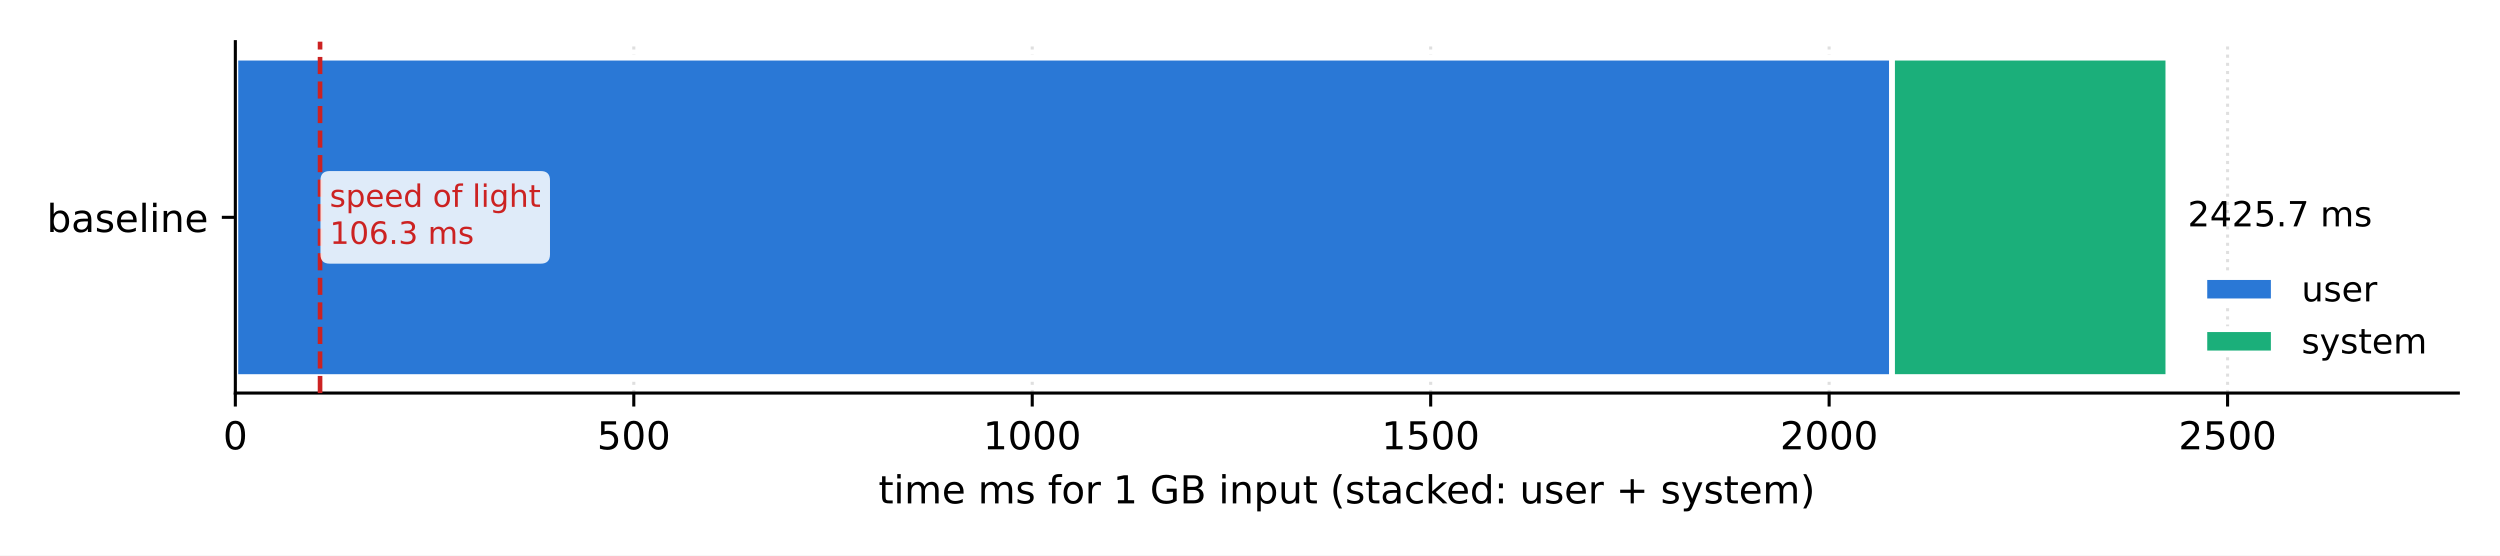
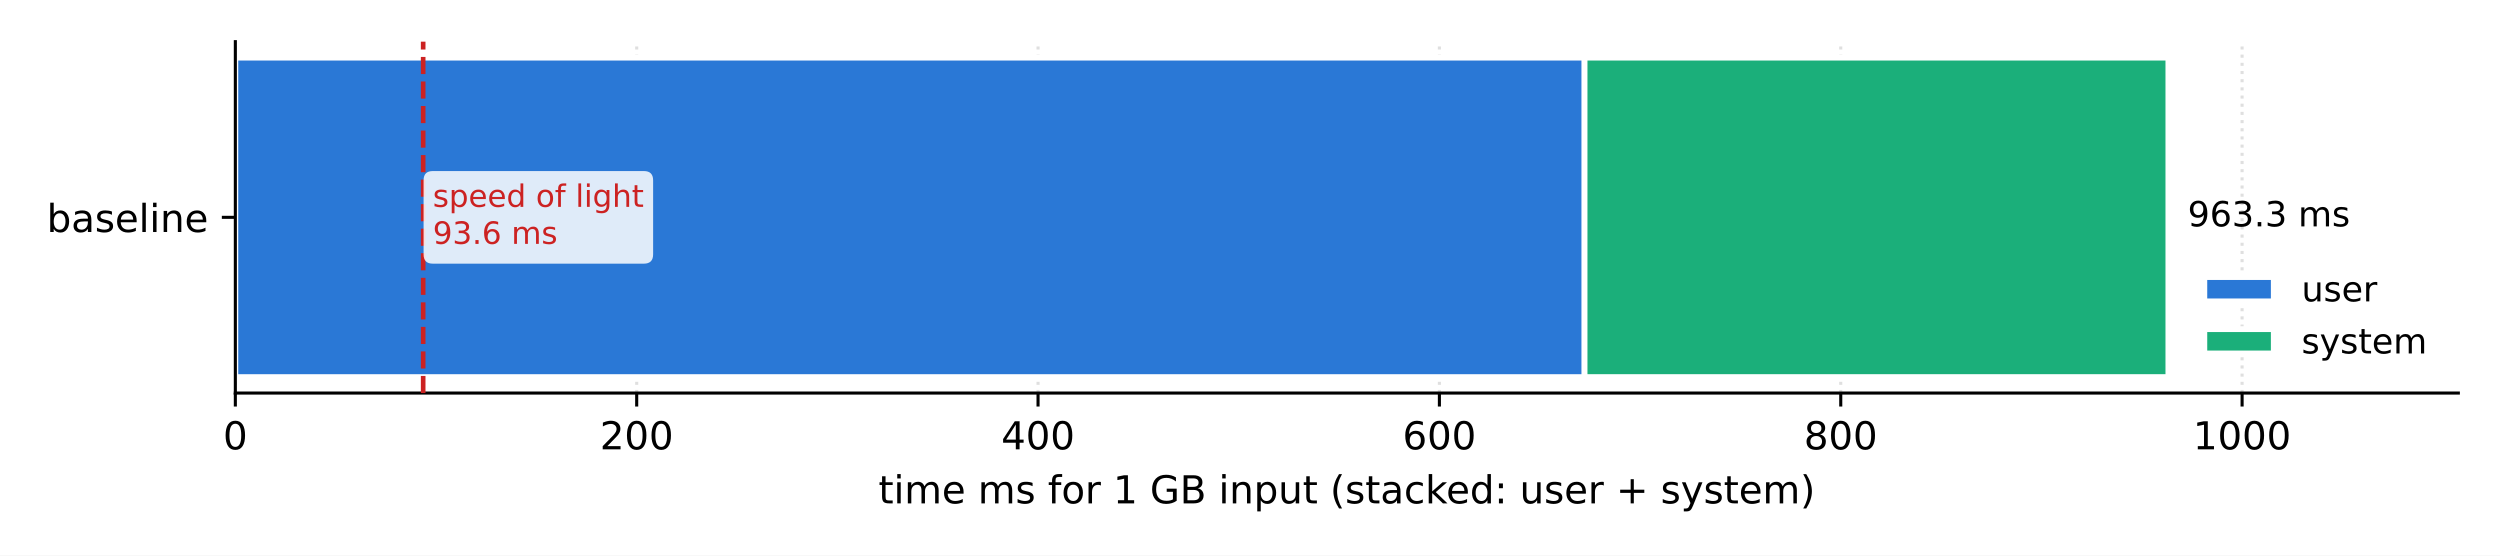
<svg xmlns="http://www.w3.org/2000/svg" xmlns:xlink="http://www.w3.org/1999/xlink" width="648pt" height="144pt" viewBox="0 0 648 144" version="1.1">
  <defs>
    <style type="text/css">*{stroke-linejoin: round; stroke-linecap: butt}</style>
  </defs>
  <g id="figure_1">
    <g id="patch_1">
      <path d="M 0 144  L 648 144  L 648 0  L 0 0  z " style="fill: #ffffff" />
    </g>
    <g id="axes_1">
      <g id="patch_2">
        <path d="M 61 101.878  L 637.2 101.878  L 637.2 10.8  L 61 10.8  z " style="fill: #ffffff" />
      </g>
      <g id="matplotlib.axis_1">
        <g id="xtick_1">
          <g id="line2d_1">
-             <path d="M 61 101.878  L 61 10.8  " clip-path="url(#p8cbbf71699)" style="fill: none; stroke-dasharray: 0.8,1.32; stroke-dashoffset: 0; stroke: #b0b0b0; stroke-opacity: 0.4; stroke-width: 0.8" />
+             <path d="M 61 101.878  L 61 10.8  " clip-path="url(#pc414d96fd6)" style="fill: none; stroke-dasharray: 0.8,1.32; stroke-dashoffset: 0; stroke: #b0b0b0; stroke-opacity: 0.4; stroke-width: 0.8" />
          </g>
          <g id="line2d_2">
            <defs>
-               <path id="m6cd2bcba1d" d="M 0 0  L 0 3.5  " style="stroke: #000000; stroke-width: 0.8" />
+               <path id="m824868b9d3" d="M 0 0  L 0 3.5  " style="stroke: #000000; stroke-width: 0.8" />
            </defs>
            <g>
-               <use xlink:href="#m6cd2bcba1d" x="61" y="101.878" style="stroke: #000000; stroke-width: 0.8" />
+               <use xlink:href="#m824868b9d3" x="61" y="101.878" style="stroke: #000000; stroke-width: 0.8" />
            </g>
          </g>
          <g id="text_1">
            <g transform="translate(57.81875 116.4753) scale(0.1 -0.1)">
              <defs>
                <path id="DejaVuSans-13" d="M 2034 4250  Q 1547 4250 1301 3770  Q 1056 3291 1056 2328  Q 1056 1369 1301 889  Q 1547 409 2034 409  Q 2525 409 2770 889  Q 3016 1369 3016 2328  Q 3016 3291 2770 3770  Q 2525 4250 2034 4250  z M 2034 4750  Q 2819 4750 3233 4129  Q 3647 3509 3647 2328  Q 3647 1150 3233 529  Q 2819 -91 2034 -91  Q 1250 -91 836 529  Q 422 1150 422 2328  Q 422 3509 836 4129  Q 1250 4750 2034 4750  z " transform="scale(0.015625)" />
              </defs>
              <use xlink:href="#DejaVuSans-13" />
            </g>
          </g>
        </g>
        <g id="xtick_2">
          <g id="line2d_3">
-             <path d="M 164.278 101.878  L 164.278 10.8  " clip-path="url(#p8cbbf71699)" style="fill: none; stroke-dasharray: 0.8,1.32; stroke-dashoffset: 0; stroke: #b0b0b0; stroke-opacity: 0.4; stroke-width: 0.8" />
+             <path d="M 165.03 101.878  L 165.03 10.8  " clip-path="url(#pc414d96fd6)" style="fill: none; stroke-dasharray: 0.8,1.32; stroke-dashoffset: 0; stroke: #b0b0b0; stroke-opacity: 0.4; stroke-width: 0.8" />
          </g>
          <g id="line2d_4">
            <g>
-               <use xlink:href="#m6cd2bcba1d" x="164.278" y="101.878" style="stroke: #000000; stroke-width: 0.8" />
+               <use xlink:href="#m824868b9d3" x="165.03" y="101.878" style="stroke: #000000; stroke-width: 0.8" />
            </g>
          </g>
          <g id="text_2">
-             <g transform="translate(154.7338 116.4753) scale(0.1 -0.1)">
-               <defs>
-                 <path id="DejaVuSans-18" d="M 691 4666  L 3169 4666  L 3169 4134  L 1269 4134  L 1269 2991  Q 1406 3038 1543 3061  Q 1681 3084 1819 3084  Q 2600 3084 3056 2656  Q 3513 2228 3513 1497  Q 3513 744 3044 326  Q 2575 -91 1722 -91  Q 1428 -91 1123 -41  Q 819 9 494 109  L 494 744  Q 775 591 1075 516  Q 1375 441 1709 441  Q 2250 441 2565 725  Q 2881 1009 2881 1497  Q 2881 1984 2565 2268  Q 2250 2553 1709 2553  Q 1456 2553 1204 2497  Q 953 2441 691 2322  L 691 4666  z " transform="scale(0.015625)" />
-               </defs>
-               <use xlink:href="#DejaVuSans-18" />
+             <g transform="translate(155.4866 116.4753) scale(0.1 -0.1)">
+               <defs>
+                 <path id="DejaVuSans-15" d="M 1228 531  L 3431 531  L 3431 0  L 469 0  L 469 531  Q 828 903 1448 1529  Q 2069 2156 2228 2338  Q 2531 2678 2651 2914  Q 2772 3150 2772 3378  Q 2772 3750 2511 3984  Q 2250 4219 1831 4219  Q 1534 4219 1204 4116  Q 875 4013 500 3803  L 500 4441  Q 881 4594 1212 4672  Q 1544 4750 1819 4750  Q 2544 4750 2975 4387  Q 3406 4025 3406 3419  Q 3406 3131 3298 2873  Q 3191 2616 2906 2266  Q 2828 2175 2409 1742  Q 1991 1309 1228 531  z " transform="scale(0.015625)" />
+               </defs>
+               <use xlink:href="#DejaVuSans-15" />
              <use xlink:href="#DejaVuSans-13" transform="translate(63.625 0)" />
              <use xlink:href="#DejaVuSans-13" transform="translate(127.25 0)" />
            </g>
          </g>
        </g>
        <g id="xtick_3">
          <g id="line2d_5">
-             <path d="M 267.555 101.878  L 267.555 10.8  " clip-path="url(#p8cbbf71699)" style="fill: none; stroke-dasharray: 0.8,1.32; stroke-dashoffset: 0; stroke: #b0b0b0; stroke-opacity: 0.4; stroke-width: 0.8" />
+             <path d="M 269.061 101.878  L 269.061 10.8  " clip-path="url(#pc414d96fd6)" style="fill: none; stroke-dasharray: 0.8,1.32; stroke-dashoffset: 0; stroke: #b0b0b0; stroke-opacity: 0.4; stroke-width: 0.8" />
          </g>
          <g id="line2d_6">
            <g>
-               <use xlink:href="#m6cd2bcba1d" x="267.555" y="101.878" style="stroke: #000000; stroke-width: 0.8" />
+               <use xlink:href="#m824868b9d3" x="269.061" y="101.878" style="stroke: #000000; stroke-width: 0.8" />
            </g>
          </g>
          <g id="text_3">
-             <g transform="translate(254.8301 116.4753) scale(0.1 -0.1)">
-               <defs>
-                 <path id="DejaVuSans-14" d="M 794 531  L 1825 531  L 1825 4091  L 703 3866  L 703 4441  L 1819 4666  L 2450 4666  L 2450 531  L 3481 531  L 3481 0  L 794 0  L 794 531  z " transform="scale(0.015625)" />
-               </defs>
-               <use xlink:href="#DejaVuSans-14" />
-               <use xlink:href="#DejaVuSans-13" transform="translate(63.625 0)" />
-               <use xlink:href="#DejaVuSans-13" transform="translate(127.25 0)" />
-               <use xlink:href="#DejaVuSans-13" transform="translate(190.875 0)" />
+             <g transform="translate(259.517 116.4753) scale(0.1 -0.1)">
+               <defs>
+                 <path id="DejaVuSans-17" d="M 2419 4116  L 825 1625  L 2419 1625  L 2419 4116  z M 2253 4666  L 3047 4666  L 3047 1625  L 3713 1625  L 3713 1100  L 3047 1100  L 3047 0  L 2419 0  L 2419 1100  L 313 1100  L 313 1709  L 2253 4666  z " transform="scale(0.015625)" />
+               </defs>
+               <use xlink:href="#DejaVuSans-17" />
+               <use xlink:href="#DejaVuSans-13" transform="translate(63.625 0)" />
+               <use xlink:href="#DejaVuSans-13" transform="translate(127.25 0)" />
            </g>
          </g>
        </g>
        <g id="xtick_4">
          <g id="line2d_7">
-             <path d="M 370.833 101.878  L 370.833 10.8  " clip-path="url(#p8cbbf71699)" style="fill: none; stroke-dasharray: 0.8,1.32; stroke-dashoffset: 0; stroke: #b0b0b0; stroke-opacity: 0.4; stroke-width: 0.8" />
+             <path d="M 373.091 101.878  L 373.091 10.8  " clip-path="url(#pc414d96fd6)" style="fill: none; stroke-dasharray: 0.8,1.32; stroke-dashoffset: 0; stroke: #b0b0b0; stroke-opacity: 0.4; stroke-width: 0.8" />
          </g>
          <g id="line2d_8">
            <g>
-               <use xlink:href="#m6cd2bcba1d" x="370.833" y="101.878" style="stroke: #000000; stroke-width: 0.8" />
+               <use xlink:href="#m824868b9d3" x="373.091" y="101.878" style="stroke: #000000; stroke-width: 0.8" />
            </g>
          </g>
          <g id="text_4">
-             <g transform="translate(358.1077 116.4753) scale(0.1 -0.1)">
-               <use xlink:href="#DejaVuSans-14" />
-               <use xlink:href="#DejaVuSans-18" transform="translate(63.625 0)" />
-               <use xlink:href="#DejaVuSans-13" transform="translate(127.25 0)" />
-               <use xlink:href="#DejaVuSans-13" transform="translate(190.875 0)" />
+             <g transform="translate(363.5474 116.4753) scale(0.1 -0.1)">
+               <defs>
+                 <path id="DejaVuSans-19" d="M 2113 2584  Q 1688 2584 1439 2293  Q 1191 2003 1191 1497  Q 1191 994 1439 701  Q 1688 409 2113 409  Q 2538 409 2786 701  Q 3034 994 3034 1497  Q 3034 2003 2786 2293  Q 2538 2584 2113 2584  z M 3366 4563  L 3366 3988  Q 3128 4100 2886 4159  Q 2644 4219 2406 4219  Q 1781 4219 1451 3797  Q 1122 3375 1075 2522  Q 1259 2794 1537 2939  Q 1816 3084 2150 3084  Q 2853 3084 3261 2657  Q 3669 2231 3669 1497  Q 3669 778 3244 343  Q 2819 -91 2113 -91  Q 1303 -91 875 529  Q 447 1150 447 2328  Q 447 3434 972 4092  Q 1497 4750 2381 4750  Q 2619 4750 2861 4703  Q 3103 4656 3366 4563  z " transform="scale(0.015625)" />
+               </defs>
+               <use xlink:href="#DejaVuSans-19" />
+               <use xlink:href="#DejaVuSans-13" transform="translate(63.625 0)" />
+               <use xlink:href="#DejaVuSans-13" transform="translate(127.25 0)" />
            </g>
          </g>
        </g>
        <g id="xtick_5">
          <g id="line2d_9">
-             <path d="M 474.11 101.878  L 474.11 10.8  " clip-path="url(#p8cbbf71699)" style="fill: none; stroke-dasharray: 0.8,1.32; stroke-dashoffset: 0; stroke: #b0b0b0; stroke-opacity: 0.4; stroke-width: 0.8" />
+             <path d="M 477.122 101.878  L 477.122 10.8  " clip-path="url(#pc414d96fd6)" style="fill: none; stroke-dasharray: 0.8,1.32; stroke-dashoffset: 0; stroke: #b0b0b0; stroke-opacity: 0.4; stroke-width: 0.8" />
          </g>
          <g id="line2d_10">
            <g>
-               <use xlink:href="#m6cd2bcba1d" x="474.11" y="101.878" style="stroke: #000000; stroke-width: 0.8" />
+               <use xlink:href="#m824868b9d3" x="477.122" y="101.878" style="stroke: #000000; stroke-width: 0.8" />
            </g>
          </g>
          <g id="text_5">
-             <g transform="translate(461.3853 116.4753) scale(0.1 -0.1)">
-               <defs>
-                 <path id="DejaVuSans-15" d="M 1228 531  L 3431 531  L 3431 0  L 469 0  L 469 531  Q 828 903 1448 1529  Q 2069 2156 2228 2338  Q 2531 2678 2651 2914  Q 2772 3150 2772 3378  Q 2772 3750 2511 3984  Q 2250 4219 1831 4219  Q 1534 4219 1204 4116  Q 875 4013 500 3803  L 500 4441  Q 881 4594 1212 4672  Q 1544 4750 1819 4750  Q 2544 4750 2975 4387  Q 3406 4025 3406 3419  Q 3406 3131 3298 2873  Q 3191 2616 2906 2266  Q 2828 2175 2409 1742  Q 1991 1309 1228 531  z " transform="scale(0.015625)" />
-               </defs>
-               <use xlink:href="#DejaVuSans-15" />
-               <use xlink:href="#DejaVuSans-13" transform="translate(63.625 0)" />
-               <use xlink:href="#DejaVuSans-13" transform="translate(127.25 0)" />
-               <use xlink:href="#DejaVuSans-13" transform="translate(190.875 0)" />
+             <g transform="translate(467.5778 116.4753) scale(0.1 -0.1)">
+               <defs>
+                 <path id="DejaVuSans-1b" d="M 2034 2216  Q 1584 2216 1326 1975  Q 1069 1734 1069 1313  Q 1069 891 1326 650  Q 1584 409 2034 409  Q 2484 409 2743 651  Q 3003 894 3003 1313  Q 3003 1734 2745 1975  Q 2488 2216 2034 2216  z M 1403 2484  Q 997 2584 770 2862  Q 544 3141 544 3541  Q 544 4100 942 4425  Q 1341 4750 2034 4750  Q 2731 4750 3128 4425  Q 3525 4100 3525 3541  Q 3525 3141 3298 2862  Q 3072 2584 2669 2484  Q 3125 2378 3379 2068  Q 3634 1759 3634 1313  Q 3634 634 3220 271  Q 2806 -91 2034 -91  Q 1263 -91 848 271  Q 434 634 434 1313  Q 434 1759 690 2068  Q 947 2378 1403 2484  z M 1172 3481  Q 1172 3119 1398 2916  Q 1625 2713 2034 2713  Q 2441 2713 2670 2916  Q 2900 3119 2900 3481  Q 2900 3844 2670 4047  Q 2441 4250 2034 4250  Q 1625 4250 1398 4047  Q 1172 3844 1172 3481  z " transform="scale(0.015625)" />
+               </defs>
+               <use xlink:href="#DejaVuSans-1b" />
+               <use xlink:href="#DejaVuSans-13" transform="translate(63.625 0)" />
+               <use xlink:href="#DejaVuSans-13" transform="translate(127.25 0)" />
            </g>
          </g>
        </g>
        <g id="xtick_6">
          <g id="line2d_11">
-             <path d="M 577.388 101.878  L 577.388 10.8  " clip-path="url(#p8cbbf71699)" style="fill: none; stroke-dasharray: 0.8,1.32; stroke-dashoffset: 0; stroke: #b0b0b0; stroke-opacity: 0.4; stroke-width: 0.8" />
+             <path d="M 581.152 101.878  L 581.152 10.8  " clip-path="url(#pc414d96fd6)" style="fill: none; stroke-dasharray: 0.8,1.32; stroke-dashoffset: 0; stroke: #b0b0b0; stroke-opacity: 0.4; stroke-width: 0.8" />
          </g>
          <g id="line2d_12">
            <g>
-               <use xlink:href="#m6cd2bcba1d" x="577.388" y="101.878" style="stroke: #000000; stroke-width: 0.8" />
+               <use xlink:href="#m824868b9d3" x="581.152" y="101.878" style="stroke: #000000; stroke-width: 0.8" />
            </g>
          </g>
          <g id="text_6">
-             <g transform="translate(564.6628 116.4753) scale(0.1 -0.1)">
-               <use xlink:href="#DejaVuSans-15" />
-               <use xlink:href="#DejaVuSans-18" transform="translate(63.625 0)" />
+             <g transform="translate(568.4269 116.4753) scale(0.1 -0.1)">
+               <defs>
+                 <path id="DejaVuSans-14" d="M 794 531  L 1825 531  L 1825 4091  L 703 3866  L 703 4441  L 1819 4666  L 2450 4666  L 2450 531  L 3481 531  L 3481 0  L 794 0  L 794 531  z " transform="scale(0.015625)" />
+               </defs>
+               <use xlink:href="#DejaVuSans-14" />
+               <use xlink:href="#DejaVuSans-13" transform="translate(63.625 0)" />
              <use xlink:href="#DejaVuSans-13" transform="translate(127.25 0)" />
              <use xlink:href="#DejaVuSans-13" transform="translate(190.875 0)" />
            </g>
          </g>
        </g>
        <g id="text_7">
          <g transform="translate(227.7023 130.4761) scale(0.1 -0.1)">
            <defs>
              <path id="DejaVuSans-57" d="M 1172 4494  L 1172 3500  L 2356 3500  L 2356 3053  L 1172 3053  L 1172 1153  Q 1172 725 1289 603  Q 1406 481 1766 481  L 2356 481  L 2356 0  L 1766 0  Q 1100 0 847 248  Q 594 497 594 1153  L 594 3053  L 172 3053  L 172 3500  L 594 3500  L 594 4494  L 1172 4494  z " transform="scale(0.015625)" />
              <path id="DejaVuSans-4c" d="M 603 3500  L 1178 3500  L 1178 0  L 603 0  L 603 3500  z M 603 4863  L 1178 4863  L 1178 4134  L 603 4134  L 603 4863  z " transform="scale(0.015625)" />
              <path id="DejaVuSans-50" d="M 3328 2828  Q 3544 3216 3844 3400  Q 4144 3584 4550 3584  Q 5097 3584 5394 3201  Q 5691 2819 5691 2113  L 5691 0  L 5113 0  L 5113 2094  Q 5113 2597 4934 2840  Q 4756 3084 4391 3084  Q 3944 3084 3684 2787  Q 3425 2491 3425 1978  L 3425 0  L 2847 0  L 2847 2094  Q 2847 2600 2669 2842  Q 2491 3084 2119 3084  Q 1678 3084 1418 2786  Q 1159 2488 1159 1978  L 1159 0  L 581 0  L 581 3500  L 1159 3500  L 1159 2956  Q 1356 3278 1631 3431  Q 1906 3584 2284 3584  Q 2666 3584 2933 3390  Q 3200 3197 3328 2828  z " transform="scale(0.015625)" />
              <path id="DejaVuSans-48" d="M 3597 1894  L 3597 1613  L 953 1613  Q 991 1019 1311 708  Q 1631 397 2203 397  Q 2534 397 2845 478  Q 3156 559 3463 722  L 3463 178  Q 3153 47 2828 -22  Q 2503 -91 2169 -91  Q 1331 -91 842 396  Q 353 884 353 1716  Q 353 2575 817 3079  Q 1281 3584 2069 3584  Q 2775 3584 3186 3129  Q 3597 2675 3597 1894  z M 3022 2063  Q 3016 2534 2758 2815  Q 2500 3097 2075 3097  Q 1594 3097 1305 2825  Q 1016 2553 972 2059  L 3022 2063  z " transform="scale(0.015625)" />
              <path id="DejaVuSans-3" transform="scale(0.015625)" />
              <path id="DejaVuSans-56" d="M 2834 3397  L 2834 2853  Q 2591 2978 2328 3040  Q 2066 3103 1784 3103  Q 1356 3103 1142 2972  Q 928 2841 928 2578  Q 928 2378 1081 2264  Q 1234 2150 1697 2047  L 1894 2003  Q 2506 1872 2764 1633  Q 3022 1394 3022 966  Q 3022 478 2636 193  Q 2250 -91 1575 -91  Q 1294 -91 989 -36  Q 684 19 347 128  L 347 722  Q 666 556 975 473  Q 1284 391 1588 391  Q 1994 391 2212 530  Q 2431 669 2431 922  Q 2431 1156 2273 1281  Q 2116 1406 1581 1522  L 1381 1569  Q 847 1681 609 1914  Q 372 2147 372 2553  Q 372 3047 722 3315  Q 1072 3584 1716 3584  Q 2034 3584 2315 3537  Q 2597 3491 2834 3397  z " transform="scale(0.015625)" />
              <path id="DejaVuSans-49" d="M 2375 4863  L 2375 4384  L 1825 4384  Q 1516 4384 1395 4259  Q 1275 4134 1275 3809  L 1275 3500  L 2222 3500  L 2222 3053  L 1275 3053  L 1275 0  L 697 0  L 697 3053  L 147 3053  L 147 3500  L 697 3500  L 697 3744  Q 697 4328 969 4595  Q 1241 4863 1831 4863  L 2375 4863  z " transform="scale(0.015625)" />
              <path id="DejaVuSans-52" d="M 1959 3097  Q 1497 3097 1228 2736  Q 959 2375 959 1747  Q 959 1119 1226 758  Q 1494 397 1959 397  Q 2419 397 2687 759  Q 2956 1122 2956 1747  Q 2956 2369 2687 2733  Q 2419 3097 1959 3097  z M 1959 3584  Q 2709 3584 3137 3096  Q 3566 2609 3566 1747  Q 3566 888 3137 398  Q 2709 -91 1959 -91  Q 1206 -91 779 398  Q 353 888 353 1747  Q 353 2609 779 3096  Q 1206 3584 1959 3584  z " transform="scale(0.015625)" />
              <path id="DejaVuSans-55" d="M 2631 2963  Q 2534 3019 2420 3045  Q 2306 3072 2169 3072  Q 1681 3072 1420 2755  Q 1159 2438 1159 1844  L 1159 0  L 581 0  L 581 3500  L 1159 3500  L 1159 2956  Q 1341 3275 1631 3429  Q 1922 3584 2338 3584  Q 2397 3584 2469 3576  Q 2541 3569 2628 3553  L 2631 2963  z " transform="scale(0.015625)" />
              <path id="DejaVuSans-2a" d="M 3809 666  L 3809 1919  L 2778 1919  L 2778 2438  L 4434 2438  L 4434 434  Q 4069 175 3628 42  Q 3188 -91 2688 -91  Q 1594 -91 976 548  Q 359 1188 359 2328  Q 359 3472 976 4111  Q 1594 4750 2688 4750  Q 3144 4750 3555 4637  Q 3966 4525 4313 4306  L 4313 3634  Q 3963 3931 3569 4081  Q 3175 4231 2741 4231  Q 1884 4231 1454 3753  Q 1025 3275 1025 2328  Q 1025 1384 1454 906  Q 1884 428 2741 428  Q 3075 428 3337 486  Q 3600 544 3809 666  z " transform="scale(0.015625)" />
              <path id="DejaVuSans-25" d="M 1259 2228  L 1259 519  L 2272 519  Q 2781 519 3026 730  Q 3272 941 3272 1375  Q 3272 1813 3026 2020  Q 2781 2228 2272 2228  L 1259 2228  z M 1259 4147  L 1259 2741  L 2194 2741  Q 2656 2741 2882 2914  Q 3109 3088 3109 3444  Q 3109 3797 2882 3972  Q 2656 4147 2194 4147  L 1259 4147  z M 628 4666  L 2241 4666  Q 2963 4666 3353 4366  Q 3744 4066 3744 3513  Q 3744 3084 3544 2831  Q 3344 2578 2956 2516  Q 3422 2416 3680 2098  Q 3938 1781 3938 1306  Q 3938 681 3513 340  Q 3088 0 2303 0  L 628 0  L 628 4666  z " transform="scale(0.015625)" />
              <path id="DejaVuSans-51" d="M 3513 2113  L 3513 0  L 2938 0  L 2938 2094  Q 2938 2591 2744 2837  Q 2550 3084 2163 3084  Q 1697 3084 1428 2787  Q 1159 2491 1159 1978  L 1159 0  L 581 0  L 581 3500  L 1159 3500  L 1159 2956  Q 1366 3272 1645 3428  Q 1925 3584 2291 3584  Q 2894 3584 3203 3211  Q 3513 2838 3513 2113  z " transform="scale(0.015625)" />
              <path id="DejaVuSans-53" d="M 1159 525  L 1159 -1331  L 581 -1331  L 581 3500  L 1159 3500  L 1159 2969  Q 1341 3281 1617 3432  Q 1894 3584 2278 3584  Q 2916 3584 3314 3078  Q 3713 2572 3713 1747  Q 3713 922 3314 415  Q 2916 -91 2278 -91  Q 1894 -91 1617 61  Q 1341 213 1159 525  z M 3116 1747  Q 3116 2381 2855 2742  Q 2594 3103 2138 3103  Q 1681 3103 1420 2742  Q 1159 2381 1159 1747  Q 1159 1113 1420 752  Q 1681 391 2138 391  Q 2594 391 2855 752  Q 3116 1113 3116 1747  z " transform="scale(0.015625)" />
              <path id="DejaVuSans-58" d="M 544 1381  L 544 3500  L 1119 3500  L 1119 1403  Q 1119 906 1312 657  Q 1506 409 1894 409  Q 2359 409 2629 706  Q 2900 1003 2900 1516  L 2900 3500  L 3475 3500  L 3475 0  L 2900 0  L 2900 538  Q 2691 219 2414 64  Q 2138 -91 1772 -91  Q 1169 -91 856 284  Q 544 659 544 1381  z M 1991 3584  L 1991 3584  z " transform="scale(0.015625)" />
              <path id="DejaVuSans-b" d="M 1984 4856  Q 1566 4138 1362 3434  Q 1159 2731 1159 2009  Q 1159 1288 1364 580  Q 1569 -128 1984 -844  L 1484 -844  Q 1016 -109 783 600  Q 550 1309 550 2009  Q 550 2706 781 3412  Q 1013 4119 1484 4856  L 1984 4856  z " transform="scale(0.015625)" />
              <path id="DejaVuSans-44" d="M 2194 1759  Q 1497 1759 1228 1600  Q 959 1441 959 1056  Q 959 750 1161 570  Q 1363 391 1709 391  Q 2188 391 2477 730  Q 2766 1069 2766 1631  L 2766 1759  L 2194 1759  z M 3341 1997  L 3341 0  L 2766 0  L 2766 531  Q 2569 213 2275 61  Q 1981 -91 1556 -91  Q 1019 -91 701 211  Q 384 513 384 1019  Q 384 1609 779 1909  Q 1175 2209 1959 2209  L 2766 2209  L 2766 2266  Q 2766 2663 2505 2880  Q 2244 3097 1772 3097  Q 1472 3097 1187 3025  Q 903 2953 641 2809  L 641 3341  Q 956 3463 1253 3523  Q 1550 3584 1831 3584  Q 2591 3584 2966 3190  Q 3341 2797 3341 1997  z " transform="scale(0.015625)" />
              <path id="DejaVuSans-46" d="M 3122 3366  L 3122 2828  Q 2878 2963 2633 3030  Q 2388 3097 2138 3097  Q 1578 3097 1268 2742  Q 959 2388 959 1747  Q 959 1106 1268 751  Q 1578 397 2138 397  Q 2388 397 2633 464  Q 2878 531 3122 666  L 3122 134  Q 2881 22 2623 -34  Q 2366 -91 2075 -91  Q 1284 -91 818 406  Q 353 903 353 1747  Q 353 2603 823 3093  Q 1294 3584 2113 3584  Q 2378 3584 2631 3529  Q 2884 3475 3122 3366  z " transform="scale(0.015625)" />
              <path id="DejaVuSans-4e" d="M 581 4863  L 1159 4863  L 1159 1991  L 2875 3500  L 3609 3500  L 1753 1863  L 3688 0  L 2938 0  L 1159 1709  L 1159 0  L 581 0  L 581 4863  z " transform="scale(0.015625)" />
              <path id="DejaVuSans-47" d="M 2906 2969  L 2906 4863  L 3481 4863  L 3481 0  L 2906 0  L 2906 525  Q 2725 213 2448 61  Q 2172 -91 1784 -91  Q 1150 -91 751 415  Q 353 922 353 1747  Q 353 2572 751 3078  Q 1150 3584 1784 3584  Q 2172 3584 2448 3432  Q 2725 3281 2906 2969  z M 947 1747  Q 947 1113 1208 752  Q 1469 391 1925 391  Q 2381 391 2643 752  Q 2906 1113 2906 1747  Q 2906 2381 2643 2742  Q 2381 3103 1925 3103  Q 1469 3103 1208 2742  Q 947 2381 947 1747  z " transform="scale(0.015625)" />
              <path id="DejaVuSans-1d" d="M 750 794  L 1409 794  L 1409 0  L 750 0  L 750 794  z M 750 3309  L 1409 3309  L 1409 2516  L 750 2516  L 750 3309  z " transform="scale(0.015625)" />
              <path id="DejaVuSans-e" d="M 2944 4013  L 2944 2272  L 4684 2272  L 4684 1741  L 2944 1741  L 2944 0  L 2419 0  L 2419 1741  L 678 1741  L 678 2272  L 2419 2272  L 2419 4013  L 2944 4013  z " transform="scale(0.015625)" />
              <path id="DejaVuSans-5c" d="M 2059 -325  Q 1816 -950 1584 -1140  Q 1353 -1331 966 -1331  L 506 -1331  L 506 -850  L 844 -850  Q 1081 -850 1212 -737  Q 1344 -625 1503 -206  L 1606 56  L 191 3500  L 800 3500  L 1894 763  L 2988 3500  L 3597 3500  L 2059 -325  z " transform="scale(0.015625)" />
              <path id="DejaVuSans-c" d="M 513 4856  L 1013 4856  Q 1481 4119 1714 3412  Q 1947 2706 1947 2009  Q 1947 1309 1714 600  Q 1481 -109 1013 -844  L 513 -844  Q 928 -128 1133 580  Q 1338 1288 1338 2009  Q 1338 2731 1133 3434  Q 928 4138 513 4856  z " transform="scale(0.015625)" />
            </defs>
            <use xlink:href="#DejaVuSans-57" />
            <use xlink:href="#DejaVuSans-4c" transform="translate(39.20312 0)" />
            <use xlink:href="#DejaVuSans-50" transform="translate(66.98438 0)" />
            <use xlink:href="#DejaVuSans-48" transform="translate(164.3906 0)" />
            <use xlink:href="#DejaVuSans-3" transform="translate(225.9219 0)" />
            <use xlink:href="#DejaVuSans-50" transform="translate(257.7031 0)" />
            <use xlink:href="#DejaVuSans-56" transform="translate(355.1094 0)" />
            <use xlink:href="#DejaVuSans-3" transform="translate(407.2031 0)" />
            <use xlink:href="#DejaVuSans-49" transform="translate(438.9844 0)" />
            <use xlink:href="#DejaVuSans-52" transform="translate(474.1875 0)" />
            <use xlink:href="#DejaVuSans-55" transform="translate(535.375 0)" />
            <use xlink:href="#DejaVuSans-3" transform="translate(576.4844 0)" />
            <use xlink:href="#DejaVuSans-14" transform="translate(608.2656 0)" />
            <use xlink:href="#DejaVuSans-3" transform="translate(671.8906 0)" />
            <use xlink:href="#DejaVuSans-2a" transform="translate(703.6719 0)" />
            <use xlink:href="#DejaVuSans-25" transform="translate(781.1562 0)" />
            <use xlink:href="#DejaVuSans-3" transform="translate(849.7656 0)" />
            <use xlink:href="#DejaVuSans-4c" transform="translate(881.5469 0)" />
            <use xlink:href="#DejaVuSans-51" transform="translate(909.3281 0)" />
            <use xlink:href="#DejaVuSans-53" transform="translate(972.7031 0)" />
            <use xlink:href="#DejaVuSans-58" transform="translate(1036.188 0)" />
            <use xlink:href="#DejaVuSans-57" transform="translate(1099.562 0)" />
            <use xlink:href="#DejaVuSans-3" transform="translate(1138.766 0)" />
            <use xlink:href="#DejaVuSans-b" transform="translate(1170.547 0)" />
            <use xlink:href="#DejaVuSans-56" transform="translate(1209.562 0)" />
            <use xlink:href="#DejaVuSans-57" transform="translate(1261.656 0)" />
            <use xlink:href="#DejaVuSans-44" transform="translate(1300.859 0)" />
            <use xlink:href="#DejaVuSans-46" transform="translate(1362.141 0)" />
            <use xlink:href="#DejaVuSans-4e" transform="translate(1417.125 0)" />
            <use xlink:href="#DejaVuSans-48" transform="translate(1471.469 0)" />
            <use xlink:href="#DejaVuSans-47" transform="translate(1533 0)" />
            <use xlink:href="#DejaVuSans-1d" transform="translate(1596.484 0)" />
            <use xlink:href="#DejaVuSans-3" transform="translate(1630.172 0)" />
            <use xlink:href="#DejaVuSans-58" transform="translate(1661.953 0)" />
            <use xlink:href="#DejaVuSans-56" transform="translate(1725.328 0)" />
            <use xlink:href="#DejaVuSans-48" transform="translate(1777.422 0)" />
            <use xlink:href="#DejaVuSans-55" transform="translate(1838.953 0)" />
            <use xlink:href="#DejaVuSans-3" transform="translate(1880.062 0)" />
            <use xlink:href="#DejaVuSans-e" transform="translate(1911.844 0)" />
            <use xlink:href="#DejaVuSans-3" transform="translate(1995.641 0)" />
            <use xlink:href="#DejaVuSans-56" transform="translate(2027.422 0)" />
            <use xlink:href="#DejaVuSans-5c" transform="translate(2079.516 0)" />
            <use xlink:href="#DejaVuSans-56" transform="translate(2138.703 0)" />
            <use xlink:href="#DejaVuSans-57" transform="translate(2190.797 0)" />
            <use xlink:href="#DejaVuSans-48" transform="translate(2230 0)" />
            <use xlink:href="#DejaVuSans-50" transform="translate(2291.531 0)" />
            <use xlink:href="#DejaVuSans-c" transform="translate(2388.938 0)" />
          </g>
        </g>
      </g>
      <g id="matplotlib.axis_2">
        <g id="ytick_1">
          <g id="line2d_13">
            <defs>
-               <path id="m150bf2d0cb" d="M 0 0  L -3.5 0  " style="stroke: #000000; stroke-width: 0.8" />
+               <path id="m9bcf6327fe" d="M 0 0  L -3.5 0  " style="stroke: #000000; stroke-width: 0.8" />
            </defs>
            <g>
-               <use xlink:href="#m150bf2d0cb" x="61" y="56.339" style="stroke: #000000; stroke-width: 0.8" />
+               <use xlink:href="#m9bcf6327fe" x="61" y="56.339" style="stroke: #000000; stroke-width: 0.8" />
            </g>
          </g>
          <g id="text_8">
            <g transform="translate(12.11406 60.13805) scale(0.1 -0.1)">
              <defs>
                <path id="DejaVuSans-45" d="M 3116 1747  Q 3116 2381 2855 2742  Q 2594 3103 2138 3103  Q 1681 3103 1420 2742  Q 1159 2381 1159 1747  Q 1159 1113 1420 752  Q 1681 391 2138 391  Q 2594 391 2855 752  Q 3116 1113 3116 1747  z M 1159 2969  Q 1341 3281 1617 3432  Q 1894 3584 2278 3584  Q 2916 3584 3314 3078  Q 3713 2572 3713 1747  Q 3713 922 3314 415  Q 2916 -91 2278 -91  Q 1894 -91 1617 61  Q 1341 213 1159 525  L 1159 0  L 581 0  L 581 4863  L 1159 4863  L 1159 2969  z " transform="scale(0.015625)" />
                <path id="DejaVuSans-4f" d="M 603 4863  L 1178 4863  L 1178 0  L 603 0  L 603 4863  z " transform="scale(0.015625)" />
              </defs>
              <use xlink:href="#DejaVuSans-45" />
              <use xlink:href="#DejaVuSans-44" transform="translate(63.48438 0)" />
              <use xlink:href="#DejaVuSans-56" transform="translate(124.7656 0)" />
              <use xlink:href="#DejaVuSans-48" transform="translate(176.8594 0)" />
              <use xlink:href="#DejaVuSans-4f" transform="translate(238.3906 0)" />
              <use xlink:href="#DejaVuSans-4c" transform="translate(266.1719 0)" />
              <use xlink:href="#DejaVuSans-51" transform="translate(293.9531 0)" />
              <use xlink:href="#DejaVuSans-48" transform="translate(357.3281 0)" />
            </g>
          </g>
        </g>
      </g>
      <g id="patch_3">
-         <path d="M 61 14.94  L 490.412 14.94  L 490.412 97.738  L 61 97.738  z " clip-path="url(#p8cbbf71699)" style="fill: #2a78d6; stroke: #ffffff; stroke-width: 1.5; stroke-linejoin: miter" />
+         <path d="M 61 14.94  L 410.719 14.94  L 410.719 97.738  L 61 97.738  z " clip-path="url(#pc414d96fd6)" style="fill: #2a78d6; stroke: #ffffff; stroke-width: 1.5; stroke-linejoin: miter" />
      </g>
      <g id="patch_4">
-         <path d="M 490.412 14.94  L 562.043 14.94  L 562.043 97.738  L 490.412 97.738  z " clip-path="url(#p8cbbf71699)" style="fill: #1baf7a; stroke: #ffffff; stroke-width: 1.5; stroke-linejoin: miter" />
+         <path d="M 410.719 14.94  L 562.043 14.94  L 562.043 97.738  L 410.719 97.738  z " clip-path="url(#pc414d96fd6)" style="fill: #1baf7a; stroke: #ffffff; stroke-width: 1.5; stroke-linejoin: miter" />
      </g>
      <g id="patch_5">
        <path d="M 61 101.878  L 61 10.8  " style="fill: none; stroke: #000000; stroke-width: 0.8; stroke-linejoin: miter; stroke-linecap: square" />
      </g>
      <g id="patch_6">
        <path d="M 61 101.878  L 637.2 101.878  " style="fill: none; stroke: #000000; stroke-width: 0.8; stroke-linejoin: miter; stroke-linecap: square" />
      </g>
      <g id="line2d_14">
-         <path d="M 82.957 101.878  L 82.957 10.8  " clip-path="url(#p8cbbf71699)" style="fill: none; stroke-dasharray: 4.44,1.92; stroke-dashoffset: 0; stroke: #cc2222; stroke-width: 1.2" />
+         <path d="M 109.686 101.878  L 109.686 10.8  " clip-path="url(#pc414d96fd6)" style="fill: none; stroke-dasharray: 4.44,1.92; stroke-dashoffset: 0; stroke: #cc2222; stroke-width: 1.2" />
      </g>
      <g id="text_9">
        <g transform="translate(567.0539 58.67672) scale(0.09 -0.09)">
          <defs>
-             <path id="DejaVuSans-17" d="M 2419 4116  L 825 1625  L 2419 1625  L 2419 4116  z M 2253 4666  L 3047 4666  L 3047 1625  L 3713 1625  L 3713 1100  L 3047 1100  L 3047 0  L 2419 0  L 2419 1100  L 313 1100  L 313 1709  L 2253 4666  z " transform="scale(0.015625)" />
+             <path id="DejaVuSans-1c" d="M 703 97  L 703 672  Q 941 559 1184 500  Q 1428 441 1663 441  Q 2288 441 2617 861  Q 2947 1281 2994 2138  Q 2813 1869 2534 1725  Q 2256 1581 1919 1581  Q 1219 1581 811 2004  Q 403 2428 403 3163  Q 403 3881 828 4315  Q 1253 4750 1959 4750  Q 2769 4750 3195 4129  Q 3622 3509 3622 2328  Q 3622 1225 3098 567  Q 2575 -91 1691 -91  Q 1453 -91 1209 -44  Q 966 3 703 97  z M 1959 2075  Q 2384 2075 2632 2365  Q 2881 2656 2881 3163  Q 2881 3666 2632 3958  Q 2384 4250 1959 4250  Q 1534 4250 1286 3958  Q 1038 3666 1038 3163  Q 1038 2656 1286 2365  Q 1534 2075 1959 2075  z " transform="scale(0.015625)" />
+             <path id="DejaVuSans-16" d="M 2597 2516  Q 3050 2419 3304 2112  Q 3559 1806 3559 1356  Q 3559 666 3084 287  Q 2609 -91 1734 -91  Q 1441 -91 1130 -33  Q 819 25 488 141  L 488 750  Q 750 597 1062 519  Q 1375 441 1716 441  Q 2309 441 2620 675  Q 2931 909 2931 1356  Q 2931 1769 2642 2001  Q 2353 2234 1838 2234  L 1294 2234  L 1294 2753  L 1863 2753  Q 2328 2753 2575 2939  Q 2822 3125 2822 3475  Q 2822 3834 2567 4026  Q 2313 4219 1838 4219  Q 1578 4219 1281 4162  Q 984 4106 628 3988  L 628 4550  Q 988 4650 1302 4700  Q 1616 4750 1894 4750  Q 2613 4750 3031 4423  Q 3450 4097 3450 3541  Q 3450 3153 3228 2886  Q 3006 2619 2597 2516  z " transform="scale(0.015625)" />
            <path id="DejaVuSans-11" d="M 684 794  L 1344 794  L 1344 0  L 684 0  L 684 794  z " transform="scale(0.015625)" />
-             <path id="DejaVuSans-1a" d="M 525 4666  L 3525 4666  L 3525 4397  L 1831 0  L 1172 0  L 2766 4134  L 525 4134  L 525 4666  z " transform="scale(0.015625)" />
          </defs>
-           <use xlink:href="#DejaVuSans-15" />
-           <use xlink:href="#DejaVuSans-17" transform="translate(63.625 0)" />
-           <use xlink:href="#DejaVuSans-15" transform="translate(127.25 0)" />
-           <use xlink:href="#DejaVuSans-18" transform="translate(190.875 0)" />
-           <use xlink:href="#DejaVuSans-11" transform="translate(254.5 0)" />
-           <use xlink:href="#DejaVuSans-1a" transform="translate(286.2812 0)" />
-           <use xlink:href="#DejaVuSans-3" transform="translate(349.9062 0)" />
-           <use xlink:href="#DejaVuSans-50" transform="translate(381.6875 0)" />
-           <use xlink:href="#DejaVuSans-56" transform="translate(479.0938 0)" />
+           <use xlink:href="#DejaVuSans-1c" />
+           <use xlink:href="#DejaVuSans-19" transform="translate(63.625 0)" />
+           <use xlink:href="#DejaVuSans-16" transform="translate(127.25 0)" />
+           <use xlink:href="#DejaVuSans-11" transform="translate(190.875 0)" />
+           <use xlink:href="#DejaVuSans-16" transform="translate(222.6562 0)" />
+           <use xlink:href="#DejaVuSans-3" transform="translate(286.2812 0)" />
+           <use xlink:href="#DejaVuSans-50" transform="translate(318.0625 0)" />
+           <use xlink:href="#DejaVuSans-56" transform="translate(415.4688 0)" />
        </g>
      </g>
      <g id="text_10">
        <g id="patch_7">
-           <path d="M 85.462 68.341  L 140.158 68.341  Q 142.558 68.341 142.558 65.941  L 142.558 46.737  Q 142.558 44.337 140.158 44.337  L 85.462 44.337  Q 83.062 44.337 83.062 46.737  L 83.062 65.941  Q 83.062 68.341 85.462 68.341  z " style="fill: #ffffff; opacity: 0.85" />
-         </g>
-         <g style="fill: #cc2222" transform="translate(85.46203 53.61648) scale(0.08 -0.08)">
+           <path d="M 112.191 68.341  L 166.888 68.341  Q 169.288 68.341 169.288 65.941  L 169.288 46.737  Q 169.288 44.337 166.888 44.337  L 112.191 44.337  Q 109.791 44.337 109.791 46.737  L 109.791 65.941  Q 109.791 68.341 112.191 68.341  z " style="fill: #ffffff; opacity: 0.85" />
+         </g>
+         <g style="fill: #cc2222" transform="translate(112.1914 53.61648) scale(0.08 -0.08)">
          <defs>
            <path id="DejaVuSans-4a" d="M 2906 1791  Q 2906 2416 2648 2759  Q 2391 3103 1925 3103  Q 1463 3103 1205 2759  Q 947 2416 947 1791  Q 947 1169 1205 825  Q 1463 481 1925 481  Q 2391 481 2648 825  Q 2906 1169 2906 1791  z M 3481 434  Q 3481 -459 3084 -895  Q 2688 -1331 1869 -1331  Q 1566 -1331 1297 -1286  Q 1028 -1241 775 -1147  L 775 -588  Q 1028 -725 1275 -790  Q 1522 -856 1778 -856  Q 2344 -856 2625 -561  Q 2906 -266 2906 331  L 2906 616  Q 2728 306 2450 153  Q 2172 0 1784 0  Q 1141 0 747 490  Q 353 981 353 1791  Q 353 2603 747 3093  Q 1141 3584 1784 3584  Q 2172 3584 2450 3431  Q 2728 3278 2906 2969  L 2906 3500  L 3481 3500  L 3481 434  z " transform="scale(0.015625)" />
            <path id="DejaVuSans-4b" d="M 3513 2113  L 3513 0  L 2938 0  L 2938 2094  Q 2938 2591 2744 2837  Q 2550 3084 2163 3084  Q 1697 3084 1428 2787  Q 1159 2491 1159 1978  L 1159 0  L 581 0  L 581 4863  L 1159 4863  L 1159 2956  Q 1366 3272 1645 3428  Q 1925 3584 2291 3584  Q 2894 3584 3203 3211  Q 3513 2838 3513 2113  z " transform="scale(0.015625)" />
          </defs>
          <use xlink:href="#DejaVuSans-56" />
          <use xlink:href="#DejaVuSans-53" transform="translate(52.09375 0)" />
          <use xlink:href="#DejaVuSans-48" transform="translate(115.5781 0)" />
          <use xlink:href="#DejaVuSans-48" transform="translate(177.1094 0)" />
          <use xlink:href="#DejaVuSans-47" transform="translate(238.6406 0)" />
          <use xlink:href="#DejaVuSans-3" transform="translate(302.125 0)" />
          <use xlink:href="#DejaVuSans-52" transform="translate(333.9062 0)" />
          <use xlink:href="#DejaVuSans-49" transform="translate(395.0938 0)" />
          <use xlink:href="#DejaVuSans-3" transform="translate(430.2969 0)" />
          <use xlink:href="#DejaVuSans-4f" transform="translate(462.0781 0)" />
          <use xlink:href="#DejaVuSans-4c" transform="translate(489.8594 0)" />
          <use xlink:href="#DejaVuSans-4a" transform="translate(517.6406 0)" />
          <use xlink:href="#DejaVuSans-4b" transform="translate(581.125 0)" />
          <use xlink:href="#DejaVuSans-57" transform="translate(644.5 0)" />
        </g>
-         <g style="fill: #cc2222" transform="translate(85.46203 63.21805) scale(0.08 -0.08)">
-           <defs>
-             <path id="DejaVuSans-19" d="M 2113 2584  Q 1688 2584 1439 2293  Q 1191 2003 1191 1497  Q 1191 994 1439 701  Q 1688 409 2113 409  Q 2538 409 2786 701  Q 3034 994 3034 1497  Q 3034 2003 2786 2293  Q 2538 2584 2113 2584  z M 3366 4563  L 3366 3988  Q 3128 4100 2886 4159  Q 2644 4219 2406 4219  Q 1781 4219 1451 3797  Q 1122 3375 1075 2522  Q 1259 2794 1537 2939  Q 1816 3084 2150 3084  Q 2853 3084 3261 2657  Q 3669 2231 3669 1497  Q 3669 778 3244 343  Q 2819 -91 2113 -91  Q 1303 -91 875 529  Q 447 1150 447 2328  Q 447 3434 972 4092  Q 1497 4750 2381 4750  Q 2619 4750 2861 4703  Q 3103 4656 3366 4563  z " transform="scale(0.015625)" />
-             <path id="DejaVuSans-16" d="M 2597 2516  Q 3050 2419 3304 2112  Q 3559 1806 3559 1356  Q 3559 666 3084 287  Q 2609 -91 1734 -91  Q 1441 -91 1130 -33  Q 819 25 488 141  L 488 750  Q 750 597 1062 519  Q 1375 441 1716 441  Q 2309 441 2620 675  Q 2931 909 2931 1356  Q 2931 1769 2642 2001  Q 2353 2234 1838 2234  L 1294 2234  L 1294 2753  L 1863 2753  Q 2328 2753 2575 2939  Q 2822 3125 2822 3475  Q 2822 3834 2567 4026  Q 2313 4219 1838 4219  Q 1578 4219 1281 4162  Q 984 4106 628 3988  L 628 4550  Q 988 4650 1302 4700  Q 1616 4750 1894 4750  Q 2613 4750 3031 4423  Q 3450 4097 3450 3541  Q 3450 3153 3228 2886  Q 3006 2619 2597 2516  z " transform="scale(0.015625)" />
-           </defs>
-           <use xlink:href="#DejaVuSans-14" />
-           <use xlink:href="#DejaVuSans-13" transform="translate(63.625 0)" />
-           <use xlink:href="#DejaVuSans-19" transform="translate(127.25 0)" />
-           <use xlink:href="#DejaVuSans-11" transform="translate(190.875 0)" />
-           <use xlink:href="#DejaVuSans-16" transform="translate(222.6562 0)" />
-           <use xlink:href="#DejaVuSans-3" transform="translate(286.2812 0)" />
-           <use xlink:href="#DejaVuSans-50" transform="translate(318.0625 0)" />
-           <use xlink:href="#DejaVuSans-56" transform="translate(415.4688 0)" />
+         <g style="fill: #cc2222" transform="translate(112.1914 63.21805) scale(0.08 -0.08)">
+           <use xlink:href="#DejaVuSans-1c" />
+           <use xlink:href="#DejaVuSans-16" transform="translate(63.625 0)" />
+           <use xlink:href="#DejaVuSans-11" transform="translate(127.25 0)" />
+           <use xlink:href="#DejaVuSans-19" transform="translate(159.0312 0)" />
+           <use xlink:href="#DejaVuSans-3" transform="translate(222.6562 0)" />
+           <use xlink:href="#DejaVuSans-50" transform="translate(254.4375 0)" />
+           <use xlink:href="#DejaVuSans-56" transform="translate(351.8438 0)" />
        </g>
      </g>
      <g id="legend_1">
        <g id="patch_8">
          <path d="M 571.364 78.115  L 589.364 78.115  L 589.364 71.815  L 571.364 71.815  z " style="fill: #2a78d6; stroke: #ffffff; stroke-width: 1.5; stroke-linejoin: miter" />
        </g>
        <g id="text_11">
          <g transform="translate(596.5636 78.11484) scale(0.09 -0.09)">
            <use xlink:href="#DejaVuSans-58" />
            <use xlink:href="#DejaVuSans-56" transform="translate(63.375 0)" />
            <use xlink:href="#DejaVuSans-48" transform="translate(115.4688 0)" />
            <use xlink:href="#DejaVuSans-55" transform="translate(177 0)" />
          </g>
        </g>
        <g id="patch_9">
          <path d="M 571.364 91.616  L 589.364 91.616  L 589.364 85.316  L 571.364 85.316  z " style="fill: #1baf7a; stroke: #ffffff; stroke-width: 1.5; stroke-linejoin: miter" />
        </g>
        <g id="text_12">
          <g transform="translate(596.5636 91.61555) scale(0.09 -0.09)">
            <use xlink:href="#DejaVuSans-56" />
            <use xlink:href="#DejaVuSans-5c" transform="translate(52.09375 0)" />
            <use xlink:href="#DejaVuSans-56" transform="translate(111.2812 0)" />
            <use xlink:href="#DejaVuSans-57" transform="translate(163.375 0)" />
            <use xlink:href="#DejaVuSans-48" transform="translate(202.5781 0)" />
            <use xlink:href="#DejaVuSans-50" transform="translate(264.1094 0)" />
          </g>
        </g>
      </g>
    </g>
  </g>
  <defs>
-     <clipPath id="p8cbbf71699">
+     <clipPath id="pc414d96fd6">
      <rect x="61" y="10.8" width="576.2" height="91.078" />
    </clipPath>
  </defs>
</svg>
